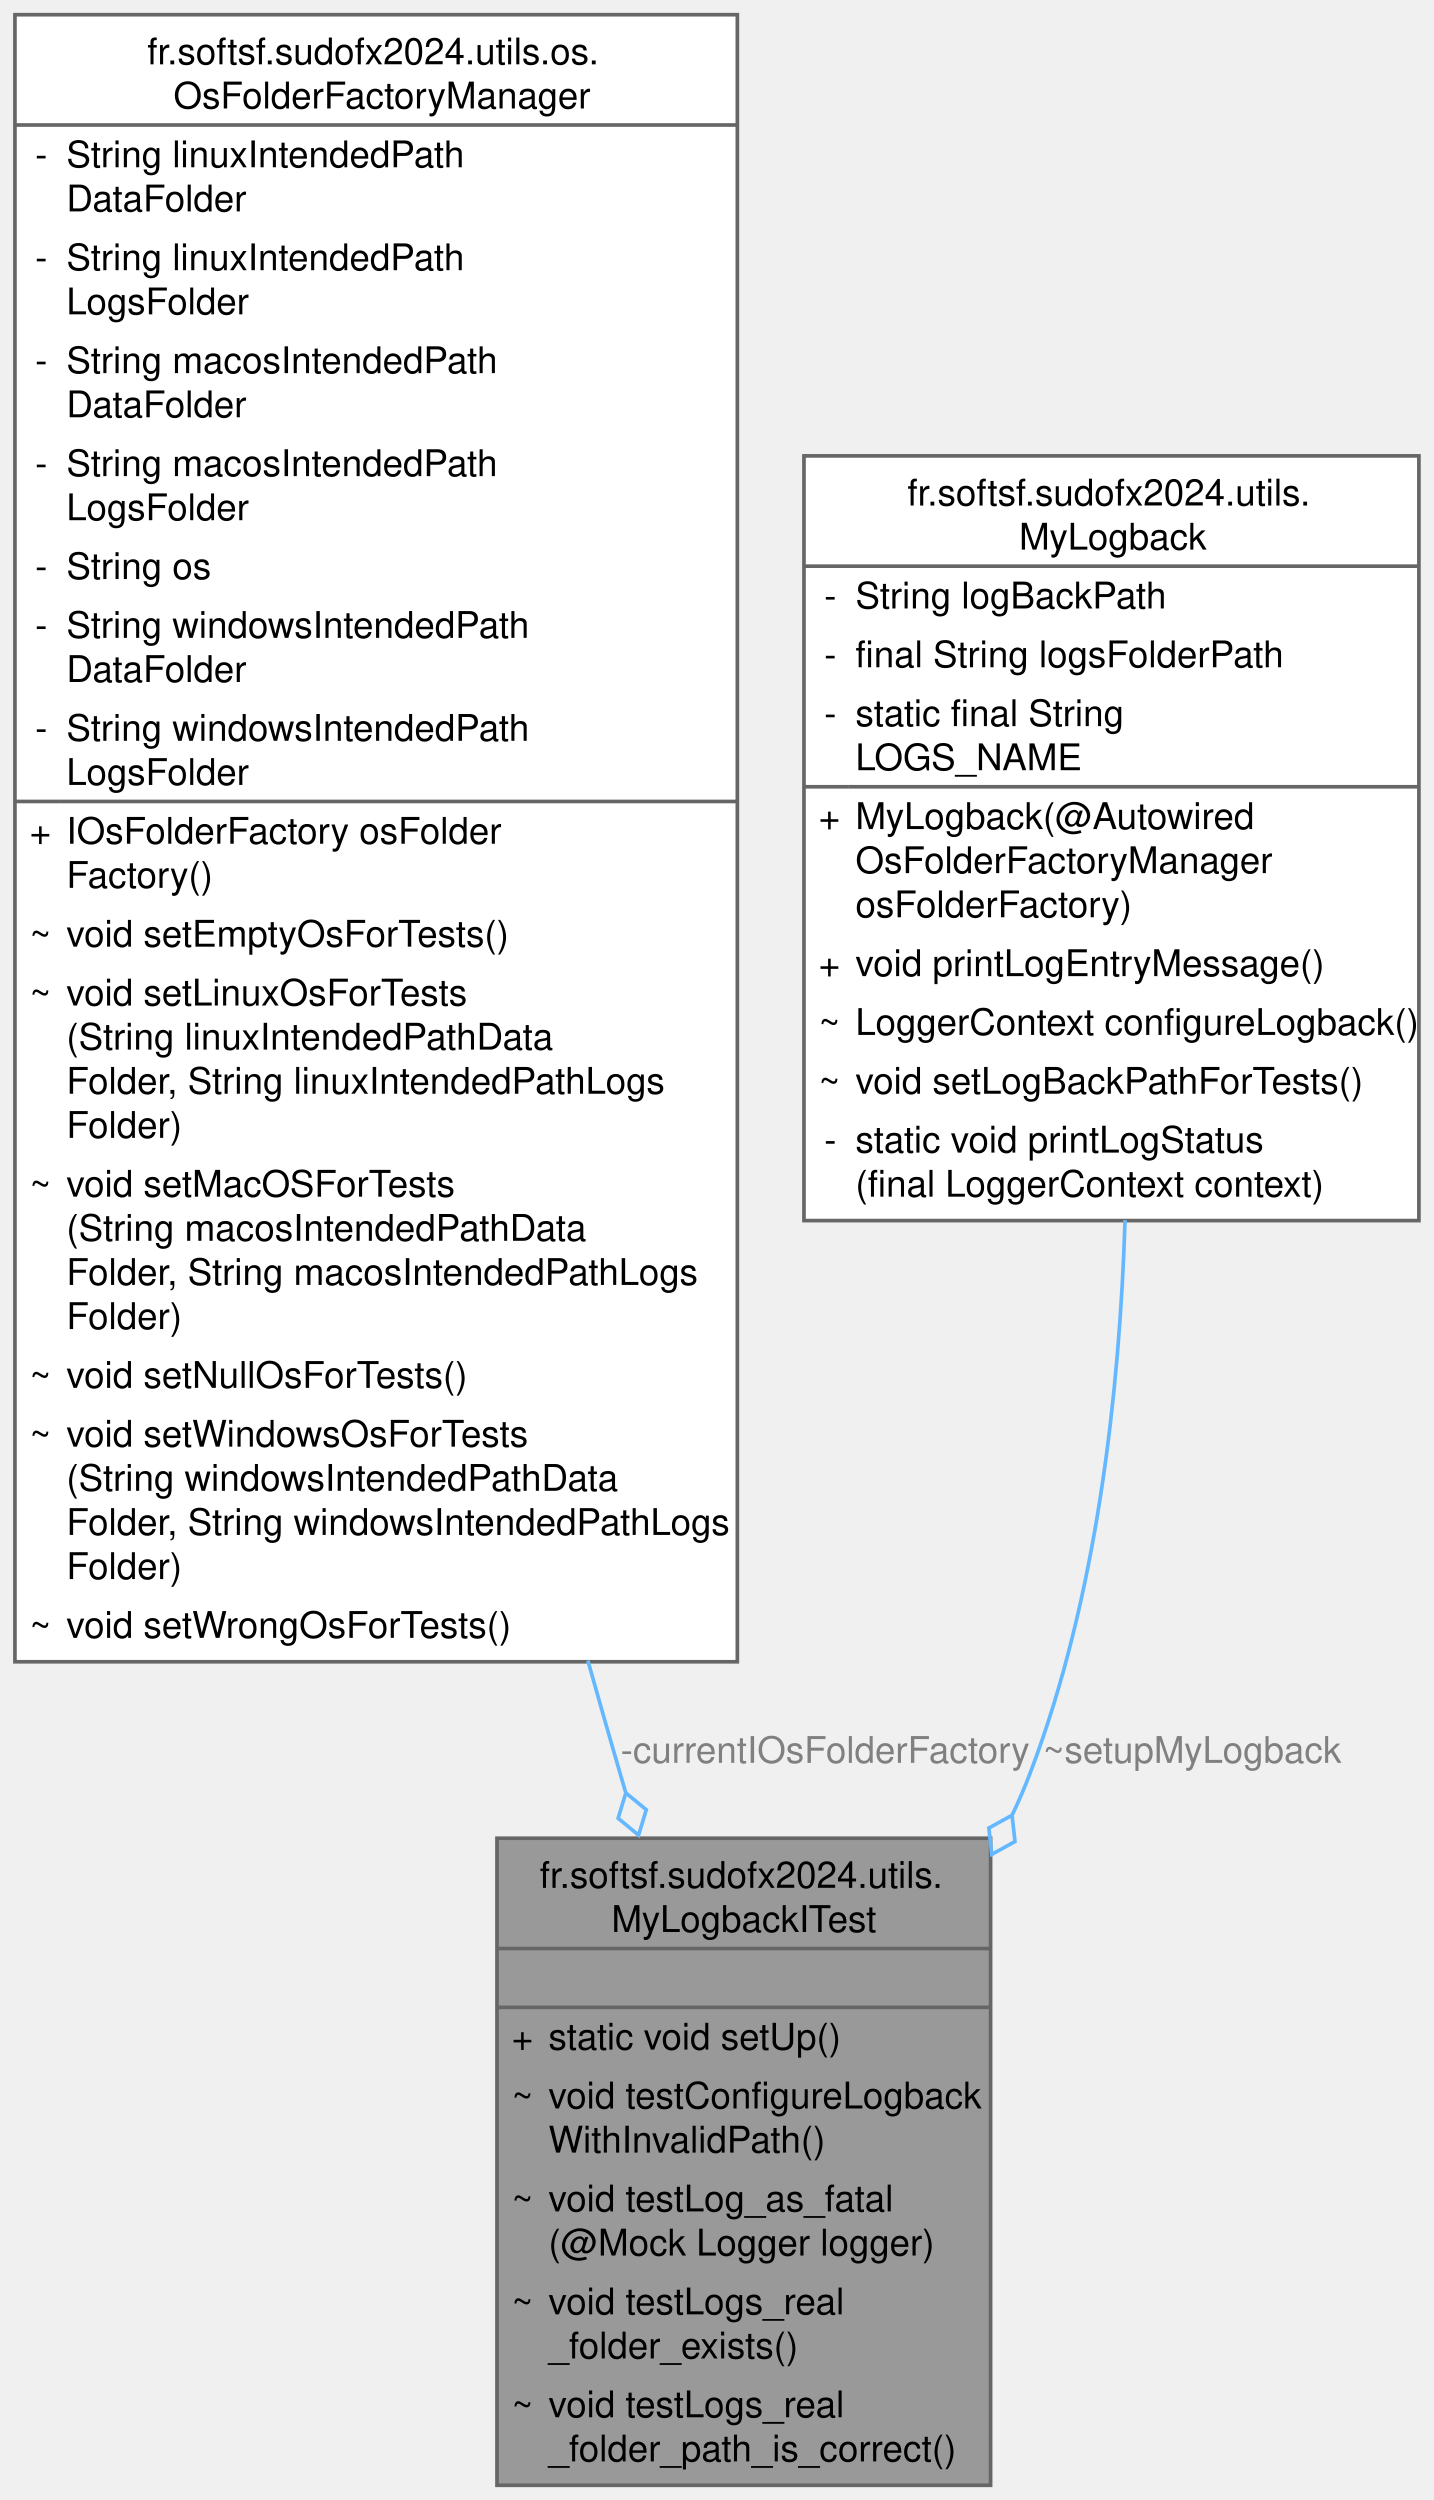
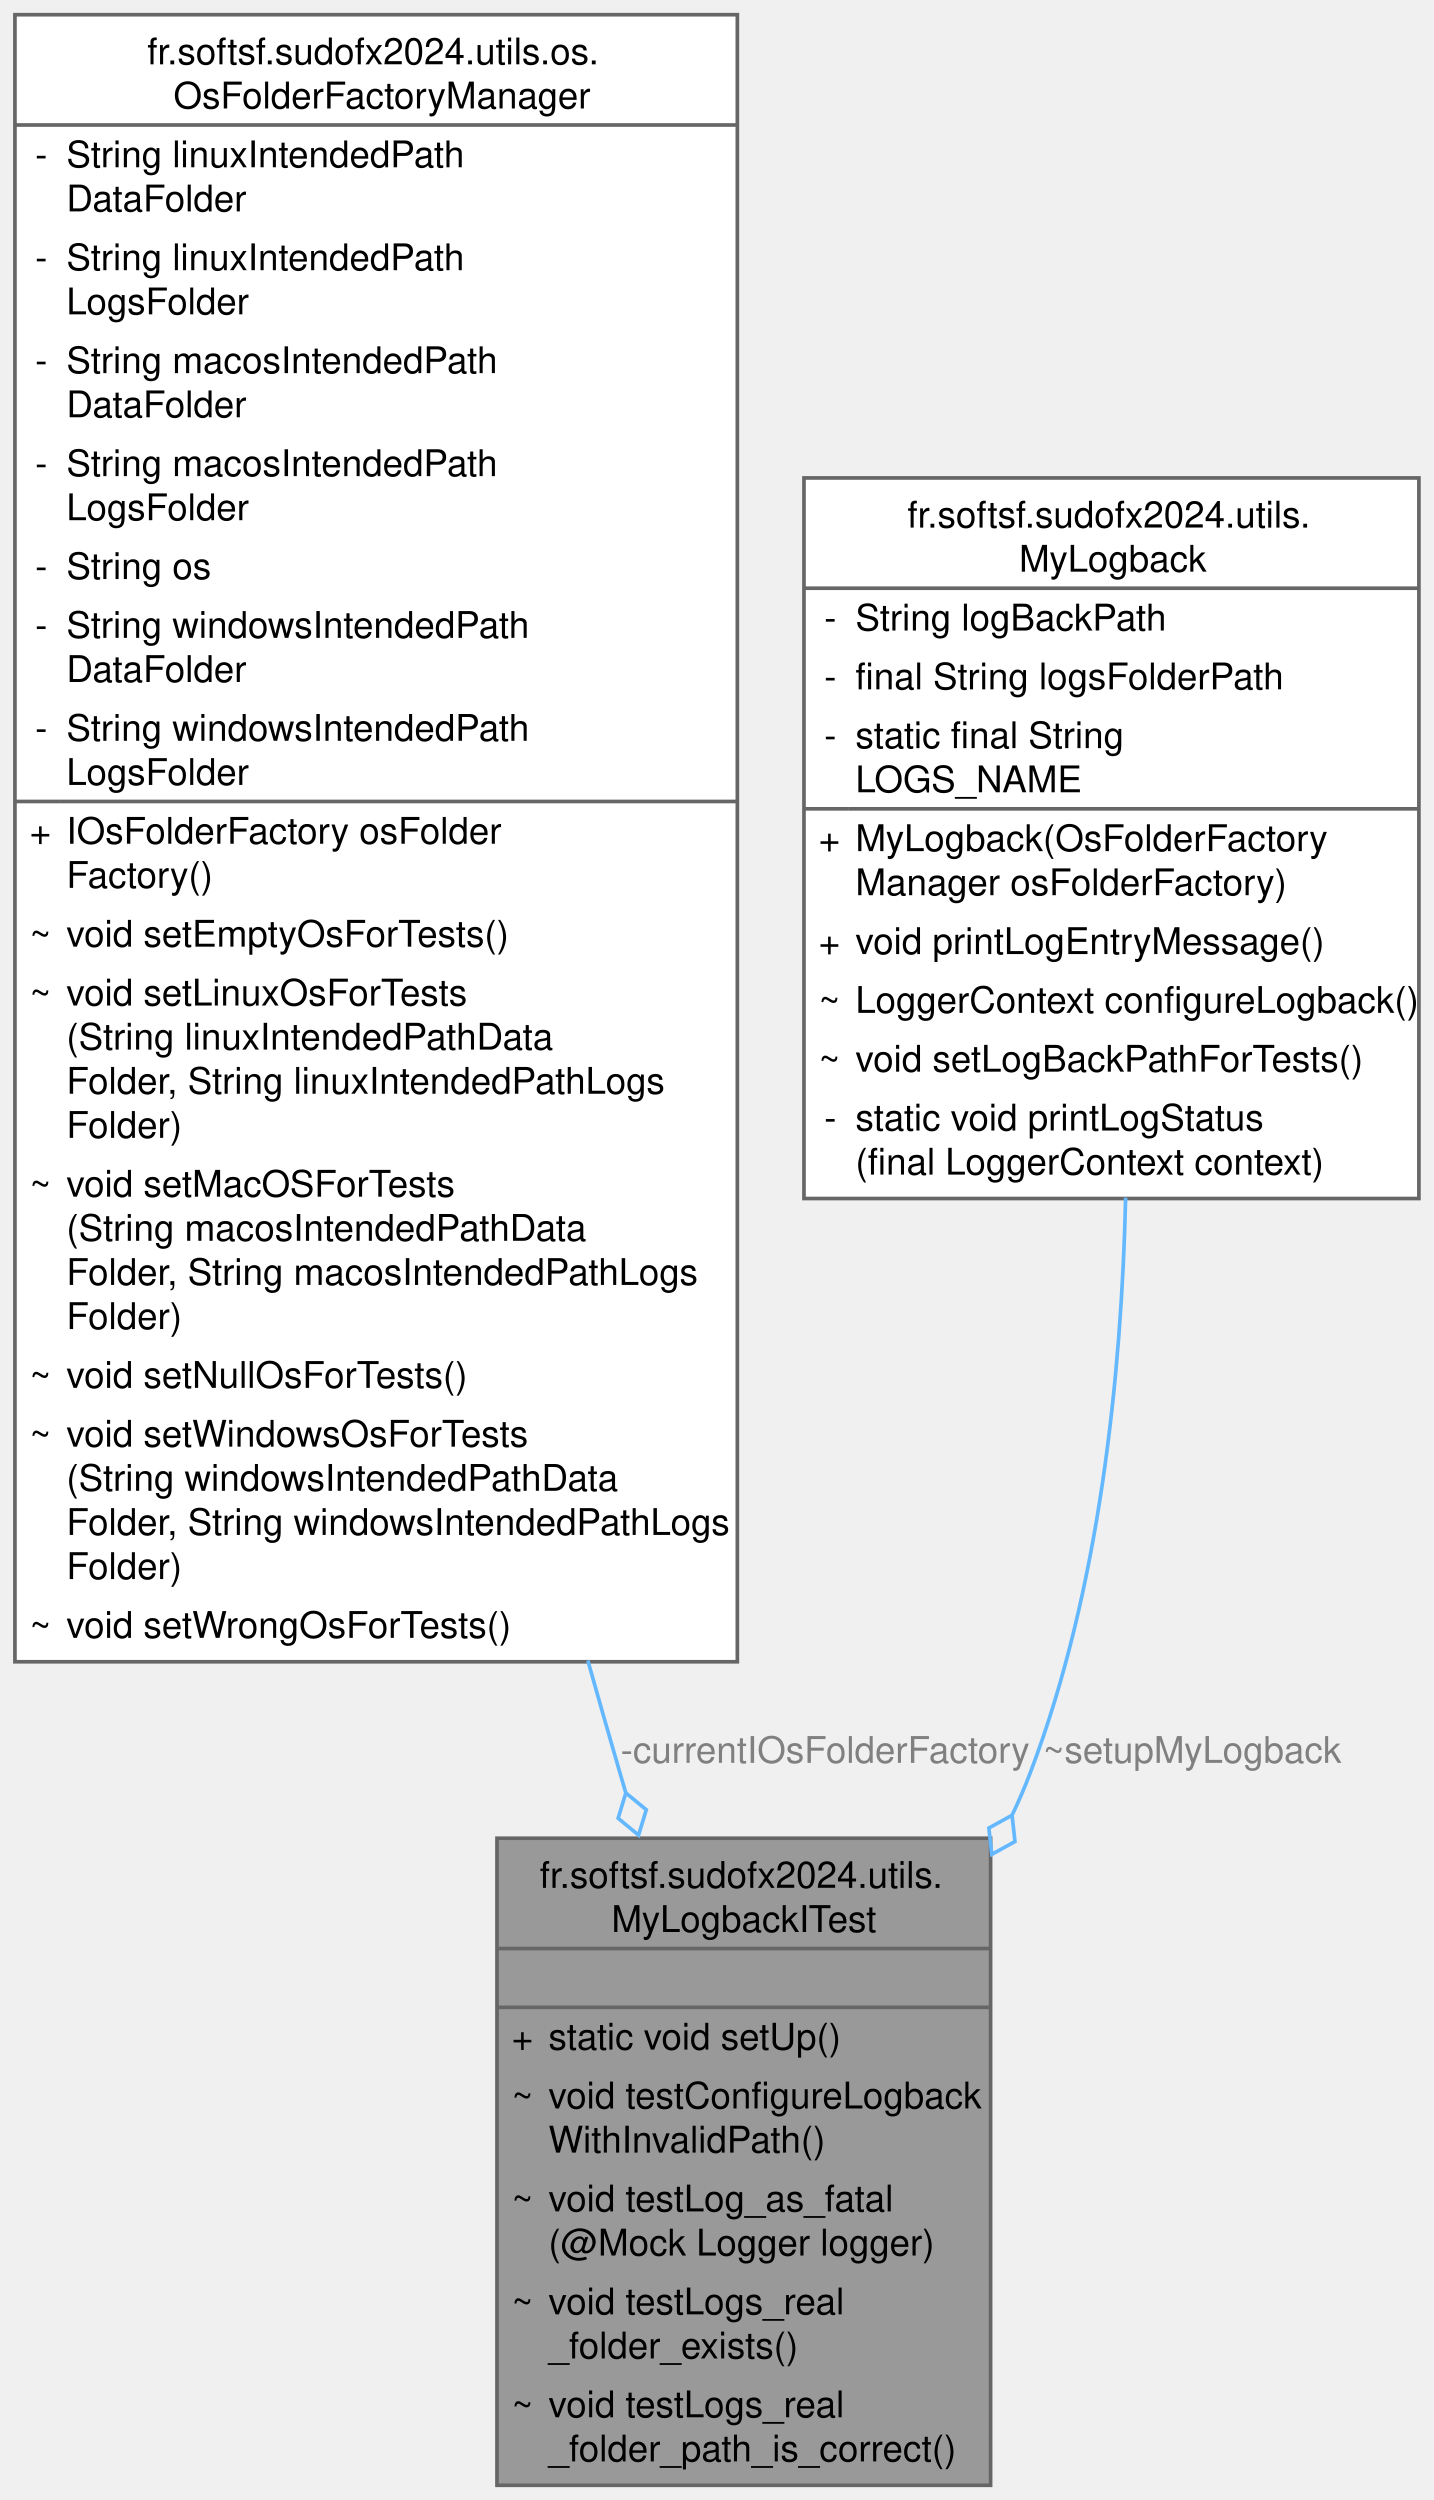
<svg xmlns="http://www.w3.org/2000/svg" xmlns:xlink="http://www.w3.org/1999/xlink" width="390pt" height="680pt" viewBox="0.00 0.00 389.88 680.00">
  <g id="graph0" class="graph" transform="scale(1 1) rotate(0) translate(4 676)">
    <g id="Node000001" class="node">
      <g id="a_Node000001">
        <a xlink:title=" ">
          <polygon fill="#999999" stroke="none" points="265.38,-176 131.12,-176 131.12,0 265.38,0 265.38,-176" />
          <text text-anchor="start" x="142.75" y="-162.5" font-family="Helvetica,sans-Serif" font-size="10.00">fr.softsf.sudofx2024.utils.</text>
          <text text-anchor="start" x="162.25" y="-150.5" font-family="Helvetica,sans-Serif" font-size="10.00">MyLogbackITest</text>
          <text text-anchor="start" x="196.75" y="-134.5" font-family="Helvetica,sans-Serif" font-size="10.00"> </text>
          <text text-anchor="start" x="135.12" y="-118.5" font-family="Helvetica,sans-Serif" font-size="10.00">+</text>
          <text text-anchor="start" x="145.12" y="-118.5" font-family="Helvetica,sans-Serif" font-size="10.00">static void setUp()</text>
          <text text-anchor="start" x="135.12" y="-102.5" font-family="Helvetica,sans-Serif" font-size="10.00">~</text>
          <text text-anchor="start" x="145.12" y="-102.5" font-family="Helvetica,sans-Serif" font-size="10.00">void testConfigureLogback</text>
          <text text-anchor="start" x="145.12" y="-90.5" font-family="Helvetica,sans-Serif" font-size="10.00">WithInvalidPath()</text>
          <text text-anchor="start" x="135.12" y="-74.5" font-family="Helvetica,sans-Serif" font-size="10.00">~</text>
          <text text-anchor="start" x="145.12" y="-74.5" font-family="Helvetica,sans-Serif" font-size="10.00">void testLog_as_fatal</text>
          <text text-anchor="start" x="145.12" y="-62.5" font-family="Helvetica,sans-Serif" font-size="10.00">(@Mock Logger logger)</text>
          <text text-anchor="start" x="135.12" y="-46.5" font-family="Helvetica,sans-Serif" font-size="10.00">~</text>
          <text text-anchor="start" x="145.12" y="-46.5" font-family="Helvetica,sans-Serif" font-size="10.00">void testLogs_real</text>
          <text text-anchor="start" x="145.12" y="-34.5" font-family="Helvetica,sans-Serif" font-size="10.00">_folder_exists()</text>
          <text text-anchor="start" x="135.12" y="-18.5" font-family="Helvetica,sans-Serif" font-size="10.00">~</text>
          <text text-anchor="start" x="145.12" y="-18.5" font-family="Helvetica,sans-Serif" font-size="10.00">void testLogs_real</text>
          <text text-anchor="start" x="145.12" y="-6.5" font-family="Helvetica,sans-Serif" font-size="10.00">_folder_path_is_correct()</text>
          <polygon fill="#666666" stroke="#666666" points="131.12,-146 131.12,-146 265.38,-146 265.38,-146 131.12,-146" />
          <polygon fill="#666666" stroke="#666666" points="131.12,-130 131.12,-130 265.38,-130 265.38,-130 131.12,-130" />
          <polygon fill="none" stroke="#666666" points="131.12,0 131.12,-176 265.38,-176 265.38,0 131.12,0" />
        </a>
      </g>
    </g>
    <g id="Node000002" class="node">
      <g id="a_Node000002">
        <a xlink:href="classfr_1_1softsf_1_1sudofx2024_1_1utils_1_1os_1_1_os_folder_factory_manager.html" target="_top" xlink:title="Configuration class for managing OS-specific dynamically.">
          <polygon fill="white" stroke="none" points="196.5,-672 0,-672 0,-224 196.5,-224 196.5,-672" />
          <text text-anchor="start" x="36" y="-658.5" font-family="Helvetica,sans-Serif" font-size="10.00">fr.softsf.sudofx2024.utils.os.</text>
          <text text-anchor="start" x="43.12" y="-646.5" font-family="Helvetica,sans-Serif" font-size="10.00">OsFolderFactoryManager</text>
          <text text-anchor="start" x="5.5" y="-630.5" font-family="Helvetica,sans-Serif" font-size="10.00">-</text>
          <text text-anchor="start" x="14" y="-630.5" font-family="Helvetica,sans-Serif" font-size="10.00">String linuxIntendedPath</text>
          <text text-anchor="start" x="14" y="-618.5" font-family="Helvetica,sans-Serif" font-size="10.00">DataFolder</text>
          <text text-anchor="start" x="5.5" y="-602.5" font-family="Helvetica,sans-Serif" font-size="10.00">-</text>
          <text text-anchor="start" x="14" y="-602.5" font-family="Helvetica,sans-Serif" font-size="10.00">String linuxIntendedPath</text>
          <text text-anchor="start" x="14" y="-590.5" font-family="Helvetica,sans-Serif" font-size="10.00">LogsFolder</text>
          <text text-anchor="start" x="5.5" y="-574.5" font-family="Helvetica,sans-Serif" font-size="10.00">-</text>
          <text text-anchor="start" x="14" y="-574.5" font-family="Helvetica,sans-Serif" font-size="10.00">String macosIntendedPath</text>
          <text text-anchor="start" x="14" y="-562.5" font-family="Helvetica,sans-Serif" font-size="10.00">DataFolder</text>
          <text text-anchor="start" x="5.5" y="-546.5" font-family="Helvetica,sans-Serif" font-size="10.00">-</text>
          <text text-anchor="start" x="14" y="-546.5" font-family="Helvetica,sans-Serif" font-size="10.00">String macosIntendedPath</text>
          <text text-anchor="start" x="14" y="-534.5" font-family="Helvetica,sans-Serif" font-size="10.00">LogsFolder</text>
          <text text-anchor="start" x="5.5" y="-518.5" font-family="Helvetica,sans-Serif" font-size="10.00">-</text>
          <text text-anchor="start" x="14" y="-518.5" font-family="Helvetica,sans-Serif" font-size="10.00">String os</text>
          <text text-anchor="start" x="5.5" y="-502.5" font-family="Helvetica,sans-Serif" font-size="10.00">-</text>
          <text text-anchor="start" x="14" y="-502.5" font-family="Helvetica,sans-Serif" font-size="10.00">String windowsIntendedPath</text>
          <text text-anchor="start" x="14" y="-490.5" font-family="Helvetica,sans-Serif" font-size="10.00">DataFolder</text>
          <text text-anchor="start" x="5.5" y="-474.5" font-family="Helvetica,sans-Serif" font-size="10.00">-</text>
          <text text-anchor="start" x="14" y="-474.5" font-family="Helvetica,sans-Serif" font-size="10.00">String windowsIntendedPath</text>
          <text text-anchor="start" x="14" y="-462.5" font-family="Helvetica,sans-Serif" font-size="10.00">LogsFolder</text>
          <text text-anchor="start" x="4" y="-446.5" font-family="Helvetica,sans-Serif" font-size="10.00">+</text>
          <text text-anchor="start" x="14" y="-446.5" font-family="Helvetica,sans-Serif" font-size="10.00">IOsFolderFactory osFolder</text>
          <text text-anchor="start" x="14" y="-434.5" font-family="Helvetica,sans-Serif" font-size="10.00">Factory()</text>
          <text text-anchor="start" x="4" y="-418.5" font-family="Helvetica,sans-Serif" font-size="10.00">~</text>
          <text text-anchor="start" x="14" y="-418.5" font-family="Helvetica,sans-Serif" font-size="10.00">void setEmptyOsForTests()</text>
          <text text-anchor="start" x="4" y="-402.5" font-family="Helvetica,sans-Serif" font-size="10.00">~</text>
          <text text-anchor="start" x="14" y="-402.5" font-family="Helvetica,sans-Serif" font-size="10.00">void setLinuxOsForTests</text>
          <text text-anchor="start" x="14" y="-390.5" font-family="Helvetica,sans-Serif" font-size="10.00">(String linuxIntendedPathData</text>
          <text text-anchor="start" x="14" y="-378.5" font-family="Helvetica,sans-Serif" font-size="10.00">Folder, String linuxIntendedPathLogs</text>
          <text text-anchor="start" x="14" y="-366.5" font-family="Helvetica,sans-Serif" font-size="10.00">Folder)</text>
          <text text-anchor="start" x="4" y="-350.5" font-family="Helvetica,sans-Serif" font-size="10.00">~</text>
          <text text-anchor="start" x="14" y="-350.5" font-family="Helvetica,sans-Serif" font-size="10.00">void setMacOSForTests</text>
          <text text-anchor="start" x="14" y="-338.5" font-family="Helvetica,sans-Serif" font-size="10.00">(String macosIntendedPathData</text>
          <text text-anchor="start" x="14" y="-326.5" font-family="Helvetica,sans-Serif" font-size="10.00">Folder, String macosIntendedPathLogs</text>
          <text text-anchor="start" x="14" y="-314.5" font-family="Helvetica,sans-Serif" font-size="10.00">Folder)</text>
          <text text-anchor="start" x="4" y="-298.5" font-family="Helvetica,sans-Serif" font-size="10.00">~</text>
          <text text-anchor="start" x="14" y="-298.5" font-family="Helvetica,sans-Serif" font-size="10.00">void setNullOsForTests()</text>
          <text text-anchor="start" x="4" y="-282.5" font-family="Helvetica,sans-Serif" font-size="10.00">~</text>
          <text text-anchor="start" x="14" y="-282.5" font-family="Helvetica,sans-Serif" font-size="10.00">void setWindowsOsForTests</text>
          <text text-anchor="start" x="14" y="-270.5" font-family="Helvetica,sans-Serif" font-size="10.00">(String windowsIntendedPathData</text>
          <text text-anchor="start" x="14" y="-258.5" font-family="Helvetica,sans-Serif" font-size="10.00">Folder, String windowsIntendedPathLogs</text>
          <text text-anchor="start" x="14" y="-246.5" font-family="Helvetica,sans-Serif" font-size="10.00">Folder)</text>
          <text text-anchor="start" x="4" y="-230.5" font-family="Helvetica,sans-Serif" font-size="10.00">~</text>
          <text text-anchor="start" x="14" y="-230.5" font-family="Helvetica,sans-Serif" font-size="10.00">void setWrongOsForTests()</text>
          <polygon fill="#666666" stroke="#666666" points="0,-642 0,-642 196.5,-642 196.5,-642 0,-642" />
          <polygon fill="#666666" stroke="#666666" points="0,-458 0,-458 12,-458 12,-458 0,-458" />
          <polygon fill="#666666" stroke="#666666" points="12,-458 12,-458 196.5,-458 196.5,-458 12,-458" />
          <polygon fill="none" stroke="#666666" points="0,-224 0,-672 196.5,-672 196.5,-224 0,-224" />
        </a>
      </g>
    </g>
    <g id="edge1_Node000001_Node000002" class="edge">
      <g id="a_edge1_Node000001_Node000002">
        <a xlink:title=" ">
          <path fill="none" stroke="#63b8ff" d="M155.83,-224.34C158.71,-214.07 161.61,-203.92 164.5,-194 165.04,-192.16 165.58,-190.31 166.13,-188.44" />
          <polygon fill="none" stroke="#63b8ff" points="166.17,-188.33 164.07,-181.43 169.63,-176.84 171.73,-183.74 166.17,-188.33" />
        </a>
      </g>
      <text text-anchor="middle" x="220.38" y="-196.5" font-family="Helvetica,sans-Serif" font-size="10.00" fill="grey"> -currentIOsFolderFactory</text>
    </g>
    <g id="Node000003" class="node">
      <g id="a_Node000003">
        <a xlink:href="classfr_1_1softsf_1_1sudofx2024_1_1utils_1_1_my_logback.html" target="_top" xlink:title="Configuration class for Logback logging framework.">
-           <polygon fill="white" stroke="none" points="381.88,-552 214.62,-552 214.62,-344 381.88,-344 381.88,-552" />
-           <text text-anchor="start" x="242.75" y="-538.5" font-family="Helvetica,sans-Serif" font-size="10.00">fr.softsf.sudofx2024.utils.</text>
-           <text text-anchor="start" x="273.12" y="-526.5" font-family="Helvetica,sans-Serif" font-size="10.00">MyLogback</text>
-           <text text-anchor="start" x="220.12" y="-510.5" font-family="Helvetica,sans-Serif" font-size="10.00">-</text>
-           <text text-anchor="start" x="228.62" y="-510.5" font-family="Helvetica,sans-Serif" font-size="10.00">String logBackPath</text>
-           <text text-anchor="start" x="220.12" y="-494.5" font-family="Helvetica,sans-Serif" font-size="10.00">-</text>
-           <text text-anchor="start" x="228.62" y="-494.5" font-family="Helvetica,sans-Serif" font-size="10.00">final String logsFolderPath</text>
-           <text text-anchor="start" x="220.12" y="-478.5" font-family="Helvetica,sans-Serif" font-size="10.00">-</text>
-           <text text-anchor="start" x="228.62" y="-478.5" font-family="Helvetica,sans-Serif" font-size="10.00">static final String</text>
-           <text text-anchor="start" x="228.62" y="-466.5" font-family="Helvetica,sans-Serif" font-size="10.00"> LOGS_NAME</text>
-           <text text-anchor="start" x="218.62" y="-450.5" font-family="Helvetica,sans-Serif" font-size="10.00">+</text>
-           <text text-anchor="start" x="228.62" y="-450.5" font-family="Helvetica,sans-Serif" font-size="10.00">MyLogback(@Autowired</text>
-           <text text-anchor="start" x="228.62" y="-438.5" font-family="Helvetica,sans-Serif" font-size="10.00"> OsFolderFactoryManager</text>
-           <text text-anchor="start" x="228.62" y="-426.5" font-family="Helvetica,sans-Serif" font-size="10.00"> osFolderFactory)</text>
-           <text text-anchor="start" x="218.62" y="-410.5" font-family="Helvetica,sans-Serif" font-size="10.00">+</text>
-           <text text-anchor="start" x="228.62" y="-410.5" font-family="Helvetica,sans-Serif" font-size="10.00">void printLogEntryMessage()</text>
-           <text text-anchor="start" x="218.62" y="-394.5" font-family="Helvetica,sans-Serif" font-size="10.00">~</text>
-           <text text-anchor="start" x="228.62" y="-394.5" font-family="Helvetica,sans-Serif" font-size="10.00">LoggerContext configureLogback()</text>
-           <text text-anchor="start" x="218.62" y="-378.5" font-family="Helvetica,sans-Serif" font-size="10.00">~</text>
-           <text text-anchor="start" x="228.62" y="-378.5" font-family="Helvetica,sans-Serif" font-size="10.00">void setLogBackPathForTests()</text>
-           <text text-anchor="start" x="220.12" y="-362.5" font-family="Helvetica,sans-Serif" font-size="10.00">-</text>
-           <text text-anchor="start" x="228.62" y="-362.5" font-family="Helvetica,sans-Serif" font-size="10.00">static void printLogStatus</text>
-           <text text-anchor="start" x="228.62" y="-350.5" font-family="Helvetica,sans-Serif" font-size="10.00">(final LoggerContext context)</text>
-           <polygon fill="#666666" stroke="#666666" points="214.62,-522 214.62,-522 381.88,-522 381.88,-522 214.62,-522" />
-           <polygon fill="#666666" stroke="#666666" points="214.62,-462 214.62,-462 226.62,-462 226.62,-462 214.62,-462" />
-           <polygon fill="#666666" stroke="#666666" points="226.62,-462 226.62,-462 381.88,-462 381.88,-462 226.62,-462" />
-           <polygon fill="none" stroke="#666666" points="214.62,-344 214.62,-552 381.88,-552 381.88,-344 214.62,-344" />
+           <polygon fill="white" stroke="none" points="381.88,-546 214.62,-546 214.62,-350 381.88,-350 381.88,-546" />
+           <text text-anchor="start" x="242.75" y="-532.5" font-family="Helvetica,sans-Serif" font-size="10.00">fr.softsf.sudofx2024.utils.</text>
+           <text text-anchor="start" x="273.12" y="-520.5" font-family="Helvetica,sans-Serif" font-size="10.00">MyLogback</text>
+           <text text-anchor="start" x="220.12" y="-504.5" font-family="Helvetica,sans-Serif" font-size="10.00">-</text>
+           <text text-anchor="start" x="228.62" y="-504.5" font-family="Helvetica,sans-Serif" font-size="10.00">String logBackPath</text>
+           <text text-anchor="start" x="220.12" y="-488.5" font-family="Helvetica,sans-Serif" font-size="10.00">-</text>
+           <text text-anchor="start" x="228.62" y="-488.5" font-family="Helvetica,sans-Serif" font-size="10.00">final String logsFolderPath</text>
+           <text text-anchor="start" x="220.12" y="-472.5" font-family="Helvetica,sans-Serif" font-size="10.00">-</text>
+           <text text-anchor="start" x="228.62" y="-472.5" font-family="Helvetica,sans-Serif" font-size="10.00">static final String</text>
+           <text text-anchor="start" x="228.62" y="-460.5" font-family="Helvetica,sans-Serif" font-size="10.00"> LOGS_NAME</text>
+           <text text-anchor="start" x="218.62" y="-444.5" font-family="Helvetica,sans-Serif" font-size="10.00">+</text>
+           <text text-anchor="start" x="228.62" y="-444.5" font-family="Helvetica,sans-Serif" font-size="10.00">MyLogback(OsFolderFactory</text>
+           <text text-anchor="start" x="228.62" y="-432.5" font-family="Helvetica,sans-Serif" font-size="10.00">Manager osFolderFactory)</text>
+           <text text-anchor="start" x="218.62" y="-416.5" font-family="Helvetica,sans-Serif" font-size="10.00">+</text>
+           <text text-anchor="start" x="228.62" y="-416.5" font-family="Helvetica,sans-Serif" font-size="10.00">void printLogEntryMessage()</text>
+           <text text-anchor="start" x="218.62" y="-400.5" font-family="Helvetica,sans-Serif" font-size="10.00">~</text>
+           <text text-anchor="start" x="228.62" y="-400.5" font-family="Helvetica,sans-Serif" font-size="10.00">LoggerContext configureLogback()</text>
+           <text text-anchor="start" x="218.62" y="-384.5" font-family="Helvetica,sans-Serif" font-size="10.00">~</text>
+           <text text-anchor="start" x="228.62" y="-384.5" font-family="Helvetica,sans-Serif" font-size="10.00">void setLogBackPathForTests()</text>
+           <text text-anchor="start" x="220.12" y="-368.5" font-family="Helvetica,sans-Serif" font-size="10.00">-</text>
+           <text text-anchor="start" x="228.62" y="-368.5" font-family="Helvetica,sans-Serif" font-size="10.00">static void printLogStatus</text>
+           <text text-anchor="start" x="228.62" y="-356.5" font-family="Helvetica,sans-Serif" font-size="10.00">(final LoggerContext context)</text>
+           <polygon fill="#666666" stroke="#666666" points="214.62,-516 214.62,-516 381.88,-516 381.88,-516 214.62,-516" />
+           <polygon fill="#666666" stroke="#666666" points="214.62,-456 214.62,-456 226.62,-456 226.62,-456 214.62,-456" />
+           <polygon fill="#666666" stroke="#666666" points="226.62,-456 226.62,-456 381.88,-456 381.88,-456 226.62,-456" />
+           <polygon fill="none" stroke="#666666" points="214.62,-350 214.62,-546 381.88,-546 381.88,-350 214.62,-350" />
        </a>
      </g>
    </g>
    <g id="edge2_Node000001_Node000003" class="edge">
      <g id="a_edge2_Node000001_Node000003">
        <a xlink:title=" ">
-           <path fill="none" stroke="#63b8ff" d="M301.95,-344.13C300.49,-297.03 294.21,-241.3 276.25,-194 274.76,-190.07 273.08,-186.16 271.24,-182.29" />
+           <path fill="none" stroke="#63b8ff" d="M302.11,-350.23C301.01,-301.9 294.99,-243.36 276.25,-194 274.76,-190.07 273.08,-186.16 271.24,-182.29" />
          <polygon fill="none" stroke="#63b8ff" points="271.22,-182.26 264.91,-178.78 265.7,-171.61 272.01,-175.1 271.22,-182.26" />
        </a>
      </g>
      <text text-anchor="middle" x="320.21" y="-196.5" font-family="Helvetica,sans-Serif" font-size="10.00" fill="grey"> ~setupMyLogback</text>
    </g>
  </g>
</svg>
